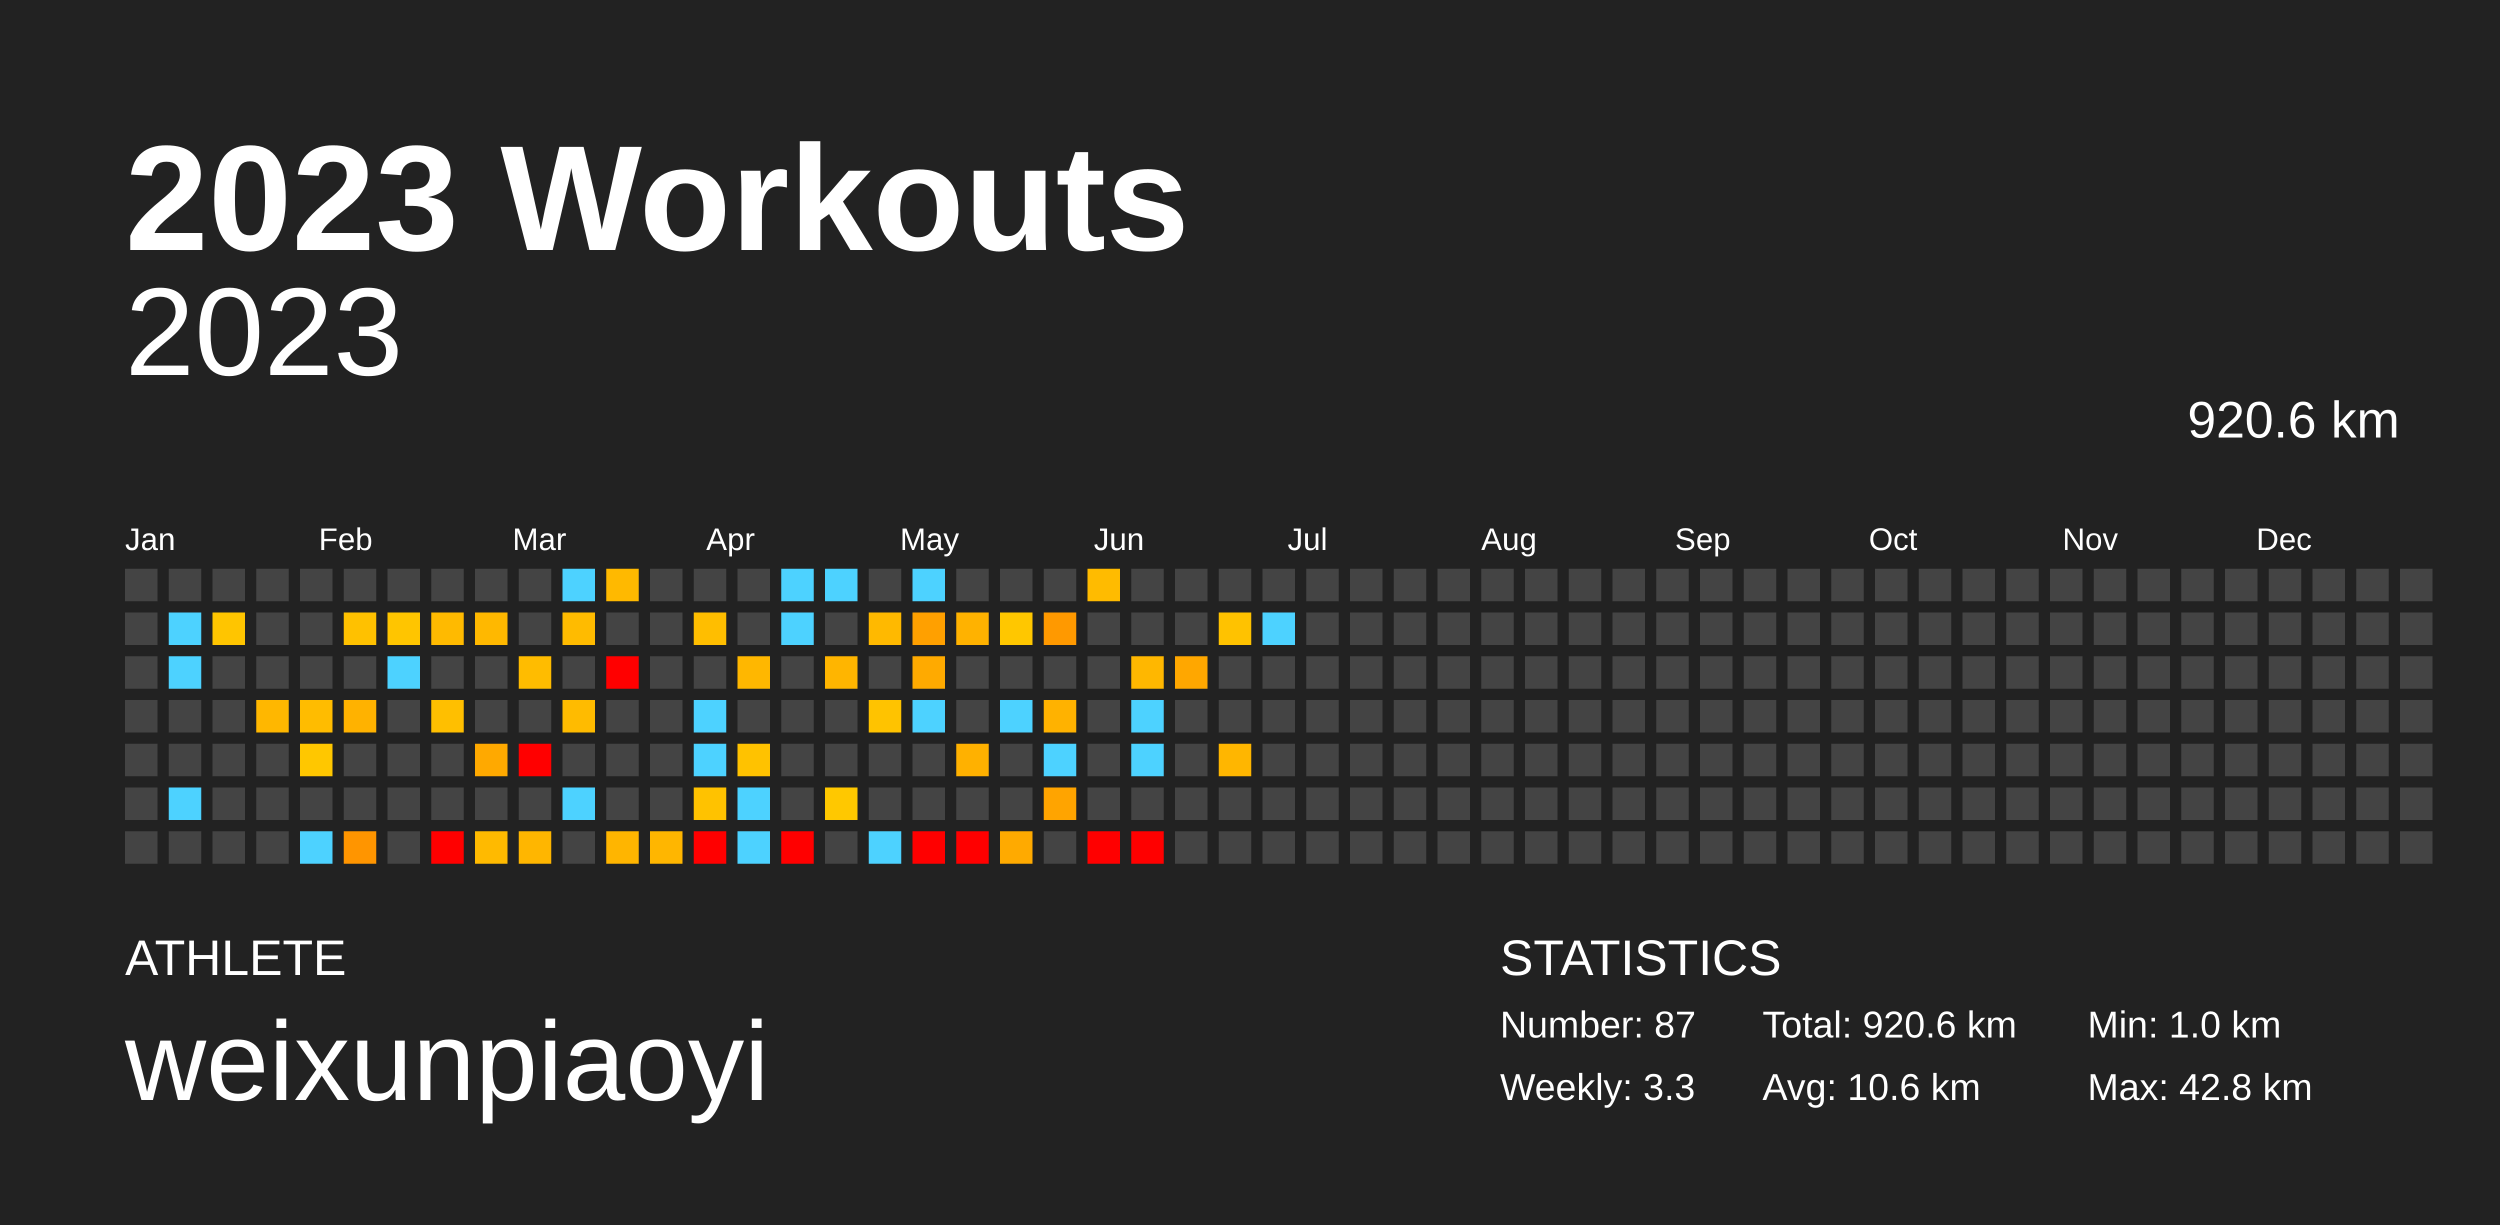
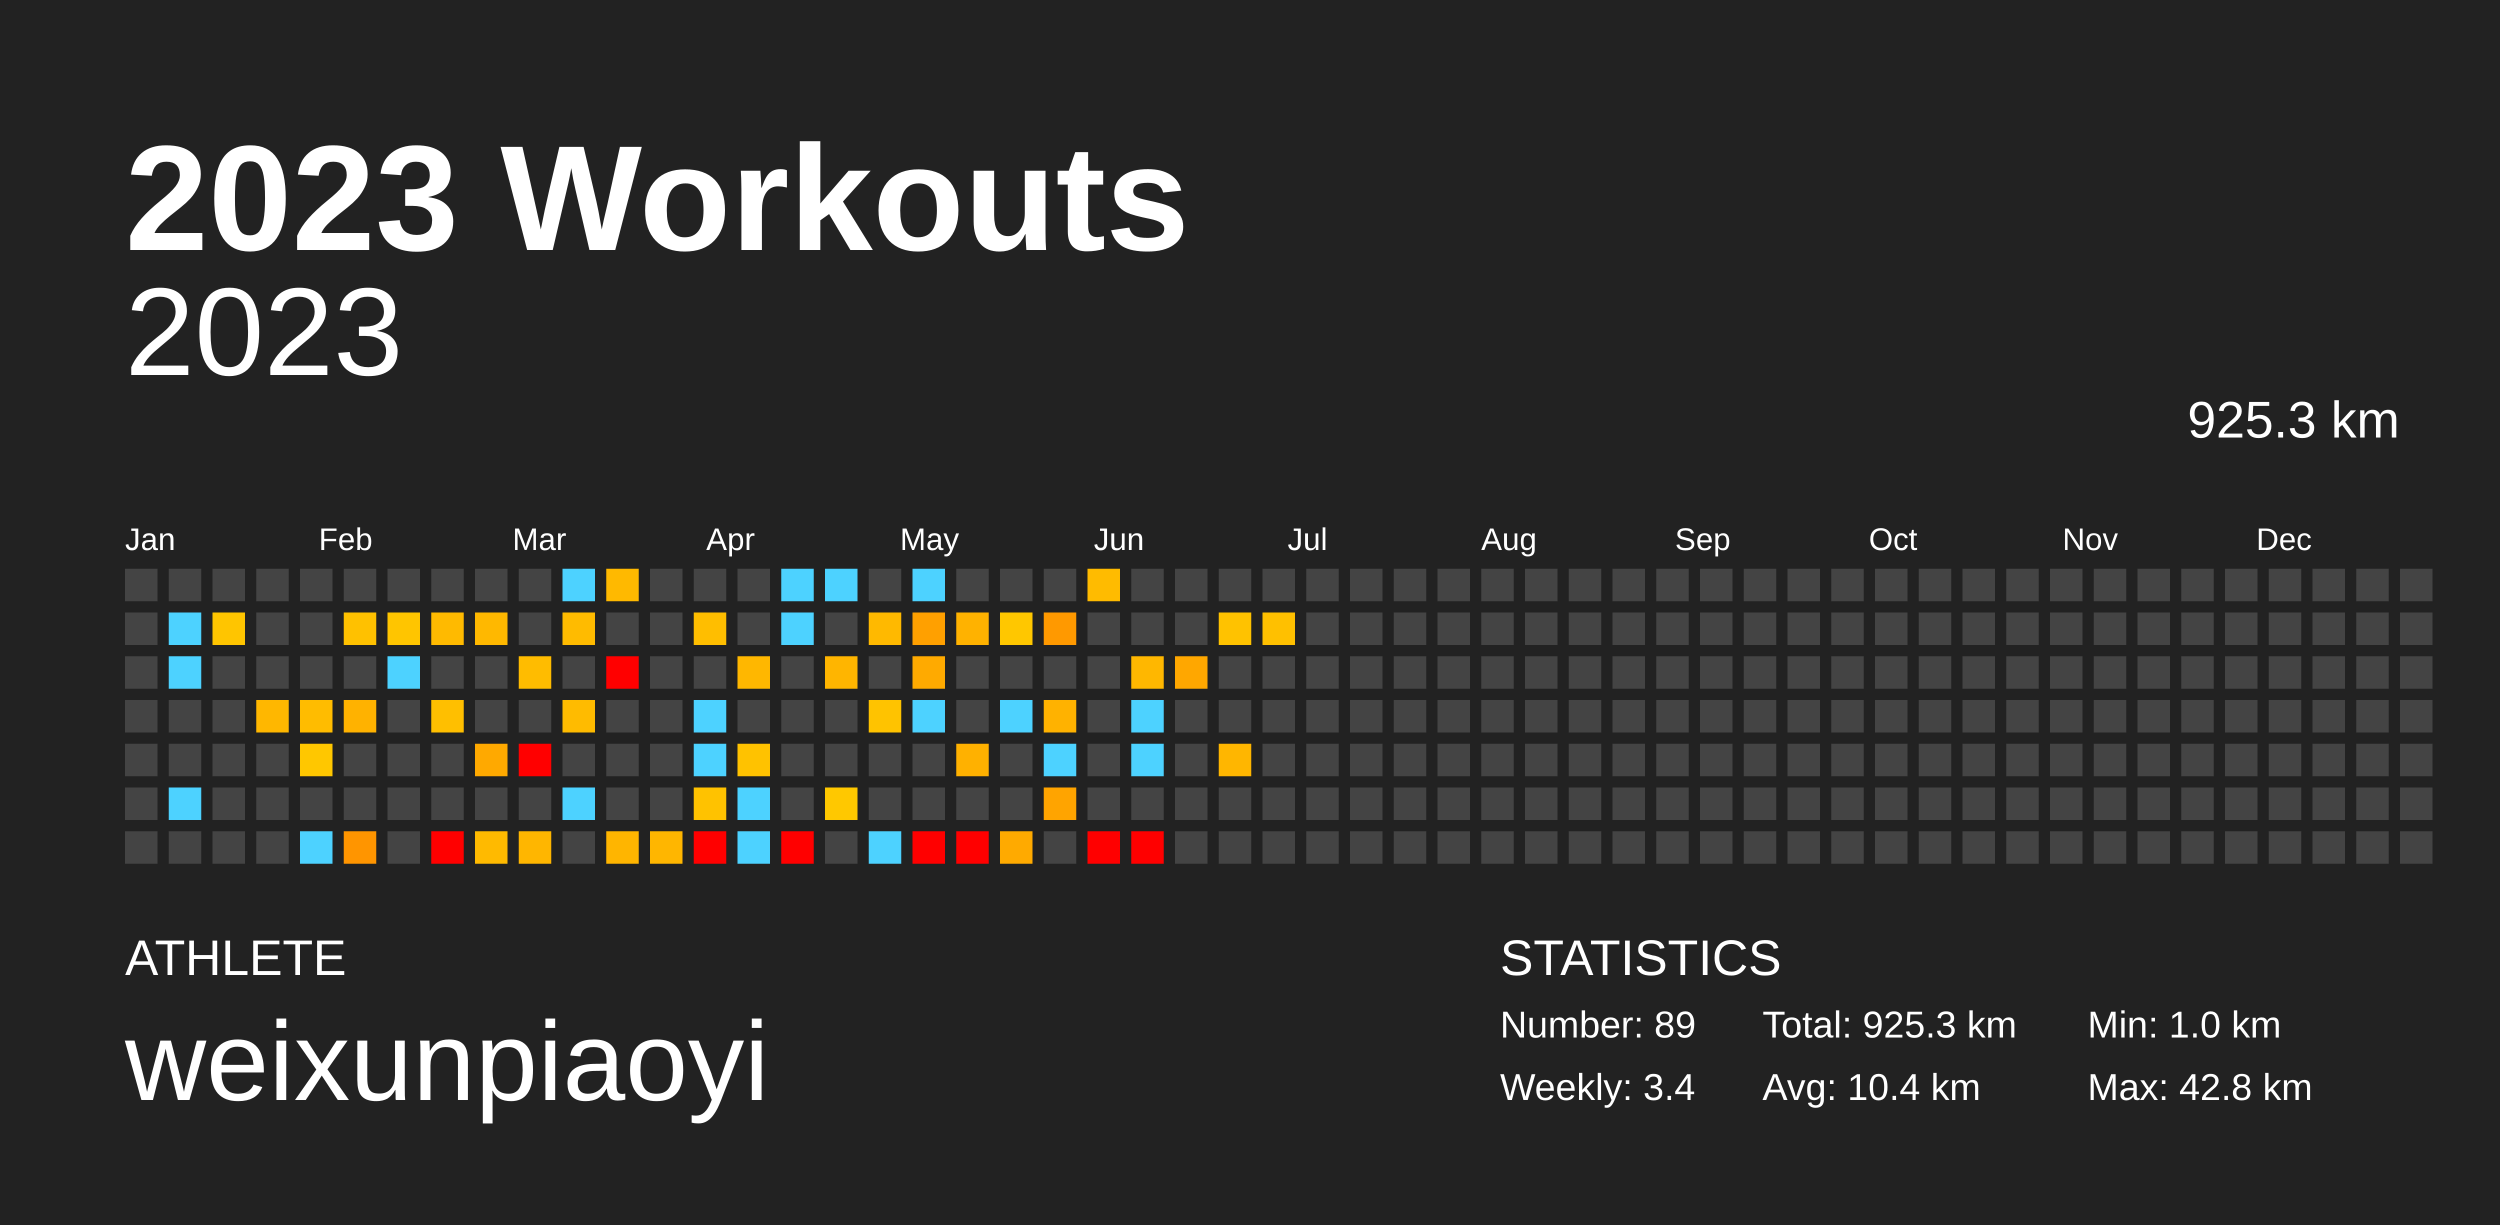
<svg xmlns="http://www.w3.org/2000/svg" baseProfile="full" height="98mm" version="1.1" viewBox="0,0,200,98" width="200mm">
  <defs />
  <rect fill="#222222" height="98" width="200" x="0" y="0" />
  <text fill="#FFFFFF" style="font-size:12px; font-family:Arial; font-weight:bold;" x="10" y="20">2023 Workouts</text>
  <text fill="#FFFFFF" style="font-size:4px; font-family:Arial" x="10" y="78">ATHLETE</text>
  <text fill="#FFFFFF" style="font-size:9px; font-family:Arial" x="10" y="88">weixunpiaoyi</text>
  <text fill="#FFFFFF" style="font-size:4px; font-family:Arial" x="120" y="78">STATISTICS</text>
-   <text fill="#FFFFFF" style="font-size:3px; font-family:Arial" x="120" y="83">Number: 87</text>
-   <text fill="#FFFFFF" style="font-size:3px; font-family:Arial" x="120" y="88">Weekly: 3.3</text>
-   <text fill="#FFFFFF" style="font-size:3px; font-family:Arial" x="141" y="83">Total: 920.6 km</text>
-   <text fill="#FFFFFF" style="font-size:3px; font-family:Arial" x="141" y="88">Avg: 10.6 km</text>
+   <text fill="#FFFFFF" style="font-size:3px; font-family:Arial" x="120" y="83">Number: 89</text>
+   <text fill="#FFFFFF" style="font-size:3px; font-family:Arial" x="120" y="88">Weekly: 3.4</text>
+   <text fill="#FFFFFF" style="font-size:3px; font-family:Arial" x="141" y="83">Total: 925.3 km</text>
+   <text fill="#FFFFFF" style="font-size:3px; font-family:Arial" x="141" y="88">Avg: 10.4 km</text>
  <text fill="#FFFFFF" style="font-size:3px; font-family:Arial" x="167" y="83">Min: 1.0 km</text>
  <text fill="#FFFFFF" style="font-size:3px; font-family:Arial" x="167" y="88">Max: 42.8 km</text>
  <text alignment-baseline="hanging" fill="#FFFFFF" style="font-size:10.0px; font-family:Arial;" x="10" y="30">2023</text>
-   <text alignment-baseline="hanging" fill="#FFFFFF" style="font-size:4.125px; font-family:Arial;" x="175" y="35">920.6 km</text>
+   <text alignment-baseline="hanging" fill="#FFFFFF" style="font-size:4.125px; font-family:Arial;" x="175" y="35">925.3 km</text>
  <text fill="#FFFFFF" style="font-size:2.5px; font-family:Arial" x="10.0" y="44">Jan</text>
  <text fill="#FFFFFF" style="font-size:2.5px; font-family:Arial" x="25.5" y="44">Feb</text>
  <text fill="#FFFFFF" style="font-size:2.5px; font-family:Arial" x="41.0" y="44">Mar</text>
  <text fill="#FFFFFF" style="font-size:2.5px; font-family:Arial" x="56.5" y="44">Apr</text>
  <text fill="#FFFFFF" style="font-size:2.5px; font-family:Arial" x="72.0" y="44">May</text>
  <text fill="#FFFFFF" style="font-size:2.5px; font-family:Arial" x="87.5" y="44">Jun</text>
  <text fill="#FFFFFF" style="font-size:2.5px; font-family:Arial" x="103.0" y="44">Jul</text>
  <text fill="#FFFFFF" style="font-size:2.5px; font-family:Arial" x="118.5" y="44">Aug</text>
  <text fill="#FFFFFF" style="font-size:2.5px; font-family:Arial" x="134.0" y="44">Sep</text>
  <text fill="#FFFFFF" style="font-size:2.5px; font-family:Arial" x="149.5" y="44">Oct</text>
  <text fill="#FFFFFF" style="font-size:2.5px; font-family:Arial" x="165.0" y="44">Nov</text>
  <text fill="#FFFFFF" style="font-size:2.5px; font-family:Arial" x="180.5" y="44">Dec</text>
  <rect fill="#444444" height="2.6" width="2.6" x="10.0" y="45.5" />
  <rect fill="#444444" height="2.6" width="2.6" x="10.0" y="49.0" />
  <rect fill="#444444" height="2.6" width="2.6" x="10.0" y="52.5" />
  <rect fill="#444444" height="2.6" width="2.6" x="10.0" y="56.0" />
  <rect fill="#444444" height="2.6" width="2.6" x="10.0" y="59.5" />
  <rect fill="#444444" height="2.6" width="2.6" x="10.0" y="63.0" />
  <rect fill="#444444" height="2.6" width="2.6" x="10.0" y="66.5" />
  <rect fill="#444444" height="2.6" width="2.6" x="13.5" y="45.5" />
  <rect fill="#4dd2ff" height="2.6" width="2.6" x="13.5" y="49.0" />
  <rect fill="#4dd2ff" height="2.6" width="2.6" x="13.5" y="52.5" />
  <rect fill="#444444" height="2.6" width="2.6" x="13.5" y="56.0" />
  <rect fill="#444444" height="2.6" width="2.6" x="13.5" y="59.5" />
  <rect fill="#4dd2ff" height="2.6" width="2.6" x="13.5" y="63.0" />
  <rect fill="#444444" height="2.6" width="2.6" x="13.5" y="66.5" />
  <rect fill="#444444" height="2.6" width="2.6" x="17.0" y="45.5" />
  <rect fill="#ffc500" height="2.6" width="2.6" x="17.0" y="49.0" />
  <rect fill="#444444" height="2.6" width="2.6" x="17.0" y="52.5" />
  <rect fill="#444444" height="2.6" width="2.6" x="17.0" y="56.0" />
  <rect fill="#444444" height="2.6" width="2.6" x="17.0" y="59.5" />
  <rect fill="#444444" height="2.6" width="2.6" x="17.0" y="63.0" />
  <rect fill="#444444" height="2.6" width="2.6" x="17.0" y="66.5" />
  <rect fill="#444444" height="2.6" width="2.6" x="20.5" y="45.5" />
  <rect fill="#444444" height="2.6" width="2.6" x="20.5" y="49.0" />
  <rect fill="#444444" height="2.6" width="2.6" x="20.5" y="52.5" />
  <rect fill="#ffb700" height="2.6" width="2.6" x="20.5" y="56.0" />
  <rect fill="#444444" height="2.6" width="2.6" x="20.5" y="59.5" />
  <rect fill="#444444" height="2.6" width="2.6" x="20.5" y="63.0" />
  <rect fill="#444444" height="2.6" width="2.6" x="20.5" y="66.5" />
  <rect fill="#444444" height="2.6" width="2.6" x="24.0" y="45.5" />
  <rect fill="#444444" height="2.6" width="2.6" x="24.0" y="49.0" />
  <rect fill="#444444" height="2.6" width="2.6" x="24.0" y="52.5" />
  <rect fill="#ffbc00" height="2.6" width="2.6" x="24.0" y="56.0" />
  <rect fill="#ffc700" height="2.6" width="2.6" x="24.0" y="59.5" />
  <rect fill="#444444" height="2.6" width="2.6" x="24.0" y="63.0" />
  <rect fill="#4dd2ff" height="2.6" width="2.6" x="24.0" y="66.5" />
  <rect fill="#444444" height="2.6" width="2.6" x="27.5" y="45.5" />
  <rect fill="#ffc100" height="2.6" width="2.6" x="27.5" y="49.0" />
  <rect fill="#444444" height="2.6" width="2.6" x="27.5" y="52.5" />
  <rect fill="#ffb200" height="2.6" width="2.6" x="27.5" y="56.0" />
  <rect fill="#444444" height="2.6" width="2.6" x="27.5" y="59.5" />
  <rect fill="#444444" height="2.6" width="2.6" x="27.5" y="63.0" />
  <rect fill="#ff9500" height="2.6" width="2.6" x="27.5" y="66.5" />
  <rect fill="#444444" height="2.6" width="2.6" x="31.0" y="45.5" />
  <rect fill="#ffc500" height="2.6" width="2.6" x="31.0" y="49.0" />
  <rect fill="#4dd2ff" height="2.6" width="2.6" x="31.0" y="52.5" />
  <rect fill="#444444" height="2.6" width="2.6" x="31.0" y="56.0" />
  <rect fill="#444444" height="2.6" width="2.6" x="31.0" y="59.5" />
  <rect fill="#444444" height="2.6" width="2.6" x="31.0" y="63.0" />
  <rect fill="#444444" height="2.6" width="2.6" x="31.0" y="66.5" />
  <rect fill="#444444" height="2.6" width="2.6" x="34.5" y="45.5" />
  <rect fill="#ffba00" height="2.6" width="2.6" x="34.5" y="49.0" />
  <rect fill="#444444" height="2.6" width="2.6" x="34.5" y="52.5" />
  <rect fill="#ffbf00" height="2.6" width="2.6" x="34.5" y="56.0" />
  <rect fill="#444444" height="2.6" width="2.6" x="34.5" y="59.5" />
  <rect fill="#444444" height="2.6" width="2.6" x="34.5" y="63.0" />
  <rect fill="red" height="2.6" width="2.6" x="34.5" y="66.5" />
  <rect fill="#444444" height="2.6" width="2.6" x="38.0" y="45.5" />
  <rect fill="#ffb800" height="2.6" width="2.6" x="38.0" y="49.0" />
  <rect fill="#444444" height="2.6" width="2.6" x="38.0" y="52.5" />
  <rect fill="#444444" height="2.6" width="2.6" x="38.0" y="56.0" />
  <rect fill="#ffa900" height="2.6" width="2.6" x="38.0" y="59.5" />
  <rect fill="#444444" height="2.6" width="2.6" x="38.0" y="63.0" />
  <rect fill="#ffba00" height="2.6" width="2.6" x="38.0" y="66.5" />
  <rect fill="#444444" height="2.6" width="2.6" x="41.5" y="45.5" />
  <rect fill="#444444" height="2.6" width="2.6" x="41.5" y="49.0" />
  <rect fill="#ffbc00" height="2.6" width="2.6" x="41.5" y="52.5" />
  <rect fill="#444444" height="2.6" width="2.6" x="41.5" y="56.0" />
  <rect fill="red" height="2.6" width="2.6" x="41.5" y="59.5" />
  <rect fill="#444444" height="2.6" width="2.6" x="41.5" y="63.0" />
  <rect fill="#ffb600" height="2.6" width="2.6" x="41.5" y="66.5" />
  <rect fill="#4dd2ff" height="2.6" width="2.6" x="45.0" y="45.5" />
  <rect fill="#ffbb00" height="2.6" width="2.6" x="45.0" y="49.0" />
  <rect fill="#444444" height="2.6" width="2.6" x="45.0" y="52.5" />
  <rect fill="#ffbb00" height="2.6" width="2.6" x="45.0" y="56.0" />
  <rect fill="#444444" height="2.6" width="2.6" x="45.0" y="59.5" />
  <rect fill="#4dd2ff" height="2.6" width="2.6" x="45.0" y="63.0" />
  <rect fill="#444444" height="2.6" width="2.6" x="45.0" y="66.5" />
  <rect fill="#ffb900" height="2.6" width="2.6" x="48.5" y="45.5" />
  <rect fill="#444444" height="2.6" width="2.6" x="48.5" y="49.0" />
  <rect fill="red" height="2.6" width="2.6" x="48.5" y="52.5" />
  <rect fill="#444444" height="2.6" width="2.6" x="48.5" y="56.0" />
  <rect fill="#444444" height="2.6" width="2.6" x="48.5" y="59.5" />
  <rect fill="#444444" height="2.6" width="2.6" x="48.5" y="63.0" />
  <rect fill="#ffb500" height="2.6" width="2.6" x="48.5" y="66.5" />
  <rect fill="#444444" height="2.6" width="2.6" x="52.0" y="45.5" />
  <rect fill="#444444" height="2.6" width="2.6" x="52.0" y="49.0" />
  <rect fill="#444444" height="2.6" width="2.6" x="52.0" y="52.5" />
  <rect fill="#444444" height="2.6" width="2.6" x="52.0" y="56.0" />
  <rect fill="#444444" height="2.6" width="2.6" x="52.0" y="59.5" />
  <rect fill="#444444" height="2.6" width="2.6" x="52.0" y="63.0" />
  <rect fill="#ffb600" height="2.6" width="2.6" x="52.0" y="66.5" />
  <rect fill="#444444" height="2.6" width="2.6" x="55.5" y="45.5" />
  <rect fill="#ffbe00" height="2.6" width="2.6" x="55.5" y="49.0" />
  <rect fill="#444444" height="2.6" width="2.6" x="55.5" y="52.5" />
  <rect fill="#4dd2ff" height="2.6" width="2.6" x="55.5" y="56.0" />
  <rect fill="#4dd2ff" height="2.6" width="2.6" x="55.5" y="59.5" />
  <rect fill="#ffc200" height="2.6" width="2.6" x="55.5" y="63.0" />
  <rect fill="red" height="2.6" width="2.6" x="55.5" y="66.5" />
  <rect fill="#444444" height="2.6" width="2.6" x="59.0" y="45.5" />
  <rect fill="#444444" height="2.6" width="2.6" x="59.0" y="49.0" />
  <rect fill="#ffb700" height="2.6" width="2.6" x="59.0" y="52.5" />
  <rect fill="#444444" height="2.6" width="2.6" x="59.0" y="56.0" />
  <rect fill="#ffc200" height="2.6" width="2.6" x="59.0" y="59.5" />
  <rect fill="#4dd2ff" height="2.6" width="2.6" x="59.0" y="63.0" />
  <rect fill="#4dd2ff" height="2.6" width="2.6" x="59.0" y="66.5" />
  <rect fill="#4dd2ff" height="2.6" width="2.6" x="62.5" y="45.5" />
  <rect fill="#4dd2ff" height="2.6" width="2.6" x="62.5" y="49.0" />
  <rect fill="#444444" height="2.6" width="2.6" x="62.5" y="52.5" />
  <rect fill="#444444" height="2.6" width="2.6" x="62.5" y="56.0" />
  <rect fill="#444444" height="2.6" width="2.6" x="62.5" y="59.5" />
  <rect fill="#444444" height="2.6" width="2.6" x="62.5" y="63.0" />
  <rect fill="red" height="2.6" width="2.6" x="62.5" y="66.5" />
  <rect fill="#4dd2ff" height="2.6" width="2.6" x="66.0" y="45.5" />
  <rect fill="#444444" height="2.6" width="2.6" x="66.0" y="49.0" />
  <rect fill="#ffb500" height="2.6" width="2.6" x="66.0" y="52.5" />
  <rect fill="#444444" height="2.6" width="2.6" x="66.0" y="56.0" />
  <rect fill="#444444" height="2.6" width="2.6" x="66.0" y="59.5" />
  <rect fill="#ffc800" height="2.6" width="2.6" x="66.0" y="63.0" />
  <rect fill="#444444" height="2.6" width="2.6" x="66.0" y="66.5" />
  <rect fill="#444444" height="2.6" width="2.6" x="69.5" y="45.5" />
  <rect fill="#ffb900" height="2.6" width="2.6" x="69.5" y="49.0" />
  <rect fill="#444444" height="2.6" width="2.6" x="69.5" y="52.5" />
  <rect fill="#ffc300" height="2.6" width="2.6" x="69.5" y="56.0" />
  <rect fill="#444444" height="2.6" width="2.6" x="69.5" y="59.5" />
  <rect fill="#444444" height="2.6" width="2.6" x="69.5" y="63.0" />
  <rect fill="#4dd2ff" height="2.6" width="2.6" x="69.5" y="66.5" />
  <rect fill="#4dd2ff" height="2.6" width="2.6" x="73.0" y="45.5" />
  <rect fill="#ffa000" height="2.6" width="2.6" x="73.0" y="49.0" />
  <rect fill="#ffaa00" height="2.6" width="2.6" x="73.0" y="52.5" />
  <rect fill="#4dd2ff" height="2.6" width="2.6" x="73.0" y="56.0" />
  <rect fill="#444444" height="2.6" width="2.6" x="73.0" y="59.5" />
  <rect fill="#444444" height="2.6" width="2.6" x="73.0" y="63.0" />
  <rect fill="red" height="2.6" width="2.6" x="73.0" y="66.5" />
  <rect fill="#444444" height="2.6" width="2.6" x="76.5" y="45.5" />
  <rect fill="#ffb200" height="2.6" width="2.6" x="76.5" y="49.0" />
  <rect fill="#444444" height="2.6" width="2.6" x="76.5" y="52.5" />
  <rect fill="#444444" height="2.6" width="2.6" x="76.5" y="56.0" />
  <rect fill="#ffb100" height="2.6" width="2.6" x="76.5" y="59.5" />
  <rect fill="#444444" height="2.6" width="2.6" x="76.5" y="63.0" />
  <rect fill="red" height="2.6" width="2.6" x="76.5" y="66.5" />
  <rect fill="#444444" height="2.6" width="2.6" x="80.0" y="45.5" />
  <rect fill="#ffc700" height="2.6" width="2.6" x="80.0" y="49.0" />
  <rect fill="#444444" height="2.6" width="2.6" x="80.0" y="52.5" />
  <rect fill="#4dd2ff" height="2.6" width="2.6" x="80.0" y="56.0" />
  <rect fill="#444444" height="2.6" width="2.6" x="80.0" y="59.5" />
  <rect fill="#444444" height="2.6" width="2.6" x="80.0" y="63.0" />
  <rect fill="#ffaa00" height="2.6" width="2.6" x="80.0" y="66.5" />
  <rect fill="#444444" height="2.6" width="2.6" x="83.5" y="45.5" />
  <rect fill="#ff9900" height="2.6" width="2.6" x="83.5" y="49.0" />
  <rect fill="#444444" height="2.6" width="2.6" x="83.5" y="52.5" />
  <rect fill="#ffb200" height="2.6" width="2.6" x="83.5" y="56.0" />
  <rect fill="#4dd2ff" height="2.6" width="2.6" x="83.5" y="59.5" />
  <rect fill="#ffa400" height="2.6" width="2.6" x="83.5" y="63.0" />
  <rect fill="#444444" height="2.6" width="2.6" x="83.5" y="66.5" />
  <rect fill="#ffbb00" height="2.6" width="2.6" x="87.0" y="45.5" />
  <rect fill="#444444" height="2.6" width="2.6" x="87.0" y="49.0" />
  <rect fill="#444444" height="2.6" width="2.6" x="87.0" y="52.5" />
  <rect fill="#444444" height="2.6" width="2.6" x="87.0" y="56.0" />
  <rect fill="#444444" height="2.6" width="2.6" x="87.0" y="59.5" />
  <rect fill="#444444" height="2.6" width="2.6" x="87.0" y="63.0" />
  <rect fill="red" height="2.6" width="2.6" x="87.0" y="66.5" />
  <rect fill="#444444" height="2.6" width="2.6" x="90.5" y="45.5" />
  <rect fill="#444444" height="2.6" width="2.6" x="90.5" y="49.0" />
  <rect fill="#ffb700" height="2.6" width="2.6" x="90.5" y="52.5" />
  <rect fill="#4dd2ff" height="2.6" width="2.6" x="90.5" y="56.0" />
  <rect fill="#4dd2ff" height="2.6" width="2.6" x="90.5" y="59.5" />
  <rect fill="#444444" height="2.6" width="2.6" x="90.5" y="63.0" />
  <rect fill="red" height="2.6" width="2.6" x="90.5" y="66.5" />
  <rect fill="#444444" height="2.6" width="2.6" x="94.0" y="45.5" />
  <rect fill="#444444" height="2.6" width="2.6" x="94.0" y="49.0" />
  <rect fill="#ffa700" height="2.6" width="2.6" x="94.0" y="52.5" />
  <rect fill="#444444" height="2.6" width="2.6" x="94.0" y="56.0" />
  <rect fill="#444444" height="2.6" width="2.6" x="94.0" y="59.5" />
  <rect fill="#444444" height="2.6" width="2.6" x="94.0" y="63.0" />
  <rect fill="#444444" height="2.6" width="2.6" x="94.0" y="66.5" />
  <rect fill="#444444" height="2.6" width="2.6" x="97.5" y="45.5" />
  <rect fill="#ffc200" height="2.6" width="2.6" x="97.5" y="49.0" />
  <rect fill="#444444" height="2.6" width="2.6" x="97.5" y="52.5" />
  <rect fill="#444444" height="2.6" width="2.6" x="97.5" y="56.0" />
  <rect fill="#ffb600" height="2.6" width="2.6" x="97.5" y="59.5" />
  <rect fill="#444444" height="2.6" width="2.6" x="97.5" y="63.0" />
  <rect fill="#444444" height="2.6" width="2.6" x="97.5" y="66.5" />
  <rect fill="#444444" height="2.6" width="2.6" x="101.0" y="45.5" />
-   <rect fill="#4dd2ff" height="2.6" width="2.6" x="101.0" y="49.0" />
+   <rect fill="#ffc000" height="2.6" width="2.6" x="101.0" y="49.0" />
  <rect fill="#444444" height="2.6" width="2.6" x="101.0" y="52.5" />
  <rect fill="#444444" height="2.6" width="2.6" x="101.0" y="56.0" />
  <rect fill="#444444" height="2.6" width="2.6" x="101.0" y="59.5" />
  <rect fill="#444444" height="2.6" width="2.6" x="101.0" y="63.0" />
  <rect fill="#444444" height="2.6" width="2.6" x="101.0" y="66.5" />
  <rect fill="#444444" height="2.6" width="2.6" x="104.5" y="45.5" />
  <rect fill="#444444" height="2.6" width="2.6" x="104.5" y="49.0" />
  <rect fill="#444444" height="2.6" width="2.6" x="104.5" y="52.5" />
  <rect fill="#444444" height="2.6" width="2.6" x="104.5" y="56.0" />
  <rect fill="#444444" height="2.6" width="2.6" x="104.5" y="59.5" />
  <rect fill="#444444" height="2.6" width="2.6" x="104.5" y="63.0" />
  <rect fill="#444444" height="2.6" width="2.6" x="104.5" y="66.5" />
  <rect fill="#444444" height="2.6" width="2.6" x="108.0" y="45.5" />
  <rect fill="#444444" height="2.6" width="2.6" x="108.0" y="49.0" />
  <rect fill="#444444" height="2.6" width="2.6" x="108.0" y="52.5" />
  <rect fill="#444444" height="2.6" width="2.6" x="108.0" y="56.0" />
  <rect fill="#444444" height="2.6" width="2.6" x="108.0" y="59.5" />
  <rect fill="#444444" height="2.6" width="2.6" x="108.0" y="63.0" />
  <rect fill="#444444" height="2.6" width="2.6" x="108.0" y="66.5" />
  <rect fill="#444444" height="2.6" width="2.6" x="111.5" y="45.5" />
  <rect fill="#444444" height="2.6" width="2.6" x="111.5" y="49.0" />
  <rect fill="#444444" height="2.6" width="2.6" x="111.5" y="52.5" />
  <rect fill="#444444" height="2.6" width="2.6" x="111.5" y="56.0" />
  <rect fill="#444444" height="2.6" width="2.6" x="111.5" y="59.5" />
  <rect fill="#444444" height="2.6" width="2.6" x="111.5" y="63.0" />
  <rect fill="#444444" height="2.6" width="2.6" x="111.5" y="66.5" />
  <rect fill="#444444" height="2.6" width="2.6" x="115.0" y="45.5" />
  <rect fill="#444444" height="2.6" width="2.6" x="115.0" y="49.0" />
  <rect fill="#444444" height="2.6" width="2.6" x="115.0" y="52.5" />
  <rect fill="#444444" height="2.6" width="2.6" x="115.0" y="56.0" />
  <rect fill="#444444" height="2.6" width="2.6" x="115.0" y="59.5" />
  <rect fill="#444444" height="2.6" width="2.6" x="115.0" y="63.0" />
  <rect fill="#444444" height="2.6" width="2.6" x="115.0" y="66.5" />
  <rect fill="#444444" height="2.6" width="2.6" x="118.5" y="45.5" />
  <rect fill="#444444" height="2.6" width="2.6" x="118.5" y="49.0" />
  <rect fill="#444444" height="2.6" width="2.6" x="118.5" y="52.5" />
  <rect fill="#444444" height="2.6" width="2.6" x="118.5" y="56.0" />
  <rect fill="#444444" height="2.6" width="2.6" x="118.5" y="59.5" />
  <rect fill="#444444" height="2.6" width="2.6" x="118.5" y="63.0" />
  <rect fill="#444444" height="2.6" width="2.6" x="118.5" y="66.5" />
  <rect fill="#444444" height="2.6" width="2.6" x="122.0" y="45.5" />
  <rect fill="#444444" height="2.6" width="2.6" x="122.0" y="49.0" />
  <rect fill="#444444" height="2.6" width="2.6" x="122.0" y="52.5" />
  <rect fill="#444444" height="2.6" width="2.6" x="122.0" y="56.0" />
  <rect fill="#444444" height="2.6" width="2.6" x="122.0" y="59.5" />
  <rect fill="#444444" height="2.6" width="2.6" x="122.0" y="63.0" />
  <rect fill="#444444" height="2.6" width="2.6" x="122.0" y="66.5" />
  <rect fill="#444444" height="2.6" width="2.6" x="125.5" y="45.5" />
  <rect fill="#444444" height="2.6" width="2.6" x="125.5" y="49.0" />
  <rect fill="#444444" height="2.6" width="2.6" x="125.5" y="52.5" />
  <rect fill="#444444" height="2.6" width="2.6" x="125.5" y="56.0" />
  <rect fill="#444444" height="2.6" width="2.6" x="125.5" y="59.5" />
  <rect fill="#444444" height="2.6" width="2.6" x="125.5" y="63.0" />
  <rect fill="#444444" height="2.6" width="2.6" x="125.5" y="66.5" />
  <rect fill="#444444" height="2.6" width="2.6" x="129.0" y="45.5" />
  <rect fill="#444444" height="2.6" width="2.6" x="129.0" y="49.0" />
  <rect fill="#444444" height="2.6" width="2.6" x="129.0" y="52.5" />
  <rect fill="#444444" height="2.6" width="2.6" x="129.0" y="56.0" />
  <rect fill="#444444" height="2.6" width="2.6" x="129.0" y="59.5" />
  <rect fill="#444444" height="2.6" width="2.6" x="129.0" y="63.0" />
  <rect fill="#444444" height="2.6" width="2.6" x="129.0" y="66.5" />
  <rect fill="#444444" height="2.6" width="2.6" x="132.5" y="45.5" />
  <rect fill="#444444" height="2.6" width="2.6" x="132.5" y="49.0" />
  <rect fill="#444444" height="2.6" width="2.6" x="132.5" y="52.5" />
  <rect fill="#444444" height="2.6" width="2.6" x="132.5" y="56.0" />
  <rect fill="#444444" height="2.6" width="2.6" x="132.5" y="59.5" />
  <rect fill="#444444" height="2.6" width="2.6" x="132.5" y="63.0" />
  <rect fill="#444444" height="2.6" width="2.6" x="132.5" y="66.5" />
  <rect fill="#444444" height="2.6" width="2.6" x="136.0" y="45.5" />
  <rect fill="#444444" height="2.6" width="2.6" x="136.0" y="49.0" />
  <rect fill="#444444" height="2.6" width="2.6" x="136.0" y="52.5" />
  <rect fill="#444444" height="2.6" width="2.6" x="136.0" y="56.0" />
  <rect fill="#444444" height="2.6" width="2.6" x="136.0" y="59.5" />
  <rect fill="#444444" height="2.6" width="2.6" x="136.0" y="63.0" />
  <rect fill="#444444" height="2.6" width="2.6" x="136.0" y="66.5" />
  <rect fill="#444444" height="2.6" width="2.6" x="139.5" y="45.5" />
  <rect fill="#444444" height="2.6" width="2.6" x="139.5" y="49.0" />
  <rect fill="#444444" height="2.6" width="2.6" x="139.5" y="52.5" />
  <rect fill="#444444" height="2.6" width="2.6" x="139.5" y="56.0" />
  <rect fill="#444444" height="2.6" width="2.6" x="139.5" y="59.5" />
  <rect fill="#444444" height="2.6" width="2.6" x="139.5" y="63.0" />
  <rect fill="#444444" height="2.6" width="2.6" x="139.5" y="66.5" />
  <rect fill="#444444" height="2.6" width="2.6" x="143.0" y="45.5" />
  <rect fill="#444444" height="2.6" width="2.6" x="143.0" y="49.0" />
  <rect fill="#444444" height="2.6" width="2.6" x="143.0" y="52.5" />
  <rect fill="#444444" height="2.6" width="2.6" x="143.0" y="56.0" />
  <rect fill="#444444" height="2.6" width="2.6" x="143.0" y="59.5" />
  <rect fill="#444444" height="2.6" width="2.6" x="143.0" y="63.0" />
  <rect fill="#444444" height="2.6" width="2.6" x="143.0" y="66.5" />
  <rect fill="#444444" height="2.6" width="2.6" x="146.5" y="45.5" />
  <rect fill="#444444" height="2.6" width="2.6" x="146.5" y="49.0" />
  <rect fill="#444444" height="2.6" width="2.6" x="146.5" y="52.5" />
  <rect fill="#444444" height="2.6" width="2.6" x="146.5" y="56.0" />
  <rect fill="#444444" height="2.6" width="2.6" x="146.5" y="59.5" />
  <rect fill="#444444" height="2.6" width="2.6" x="146.5" y="63.0" />
  <rect fill="#444444" height="2.6" width="2.6" x="146.5" y="66.5" />
  <rect fill="#444444" height="2.6" width="2.6" x="150.0" y="45.5" />
  <rect fill="#444444" height="2.6" width="2.6" x="150.0" y="49.0" />
  <rect fill="#444444" height="2.6" width="2.6" x="150.0" y="52.5" />
  <rect fill="#444444" height="2.6" width="2.6" x="150.0" y="56.0" />
  <rect fill="#444444" height="2.6" width="2.6" x="150.0" y="59.5" />
  <rect fill="#444444" height="2.6" width="2.6" x="150.0" y="63.0" />
  <rect fill="#444444" height="2.6" width="2.6" x="150.0" y="66.5" />
  <rect fill="#444444" height="2.6" width="2.6" x="153.5" y="45.5" />
  <rect fill="#444444" height="2.6" width="2.6" x="153.5" y="49.0" />
  <rect fill="#444444" height="2.6" width="2.6" x="153.5" y="52.5" />
  <rect fill="#444444" height="2.6" width="2.6" x="153.5" y="56.0" />
  <rect fill="#444444" height="2.6" width="2.6" x="153.5" y="59.5" />
  <rect fill="#444444" height="2.6" width="2.6" x="153.5" y="63.0" />
  <rect fill="#444444" height="2.6" width="2.6" x="153.5" y="66.5" />
  <rect fill="#444444" height="2.6" width="2.6" x="157.0" y="45.5" />
  <rect fill="#444444" height="2.6" width="2.6" x="157.0" y="49.0" />
  <rect fill="#444444" height="2.6" width="2.6" x="157.0" y="52.5" />
  <rect fill="#444444" height="2.6" width="2.6" x="157.0" y="56.0" />
  <rect fill="#444444" height="2.6" width="2.6" x="157.0" y="59.5" />
  <rect fill="#444444" height="2.6" width="2.6" x="157.0" y="63.0" />
  <rect fill="#444444" height="2.6" width="2.6" x="157.0" y="66.5" />
  <rect fill="#444444" height="2.6" width="2.6" x="160.5" y="45.5" />
  <rect fill="#444444" height="2.6" width="2.6" x="160.5" y="49.0" />
  <rect fill="#444444" height="2.6" width="2.6" x="160.5" y="52.5" />
  <rect fill="#444444" height="2.6" width="2.6" x="160.5" y="56.0" />
  <rect fill="#444444" height="2.6" width="2.6" x="160.5" y="59.5" />
  <rect fill="#444444" height="2.6" width="2.6" x="160.5" y="63.0" />
  <rect fill="#444444" height="2.6" width="2.6" x="160.5" y="66.5" />
  <rect fill="#444444" height="2.6" width="2.6" x="164.0" y="45.5" />
  <rect fill="#444444" height="2.6" width="2.6" x="164.0" y="49.0" />
  <rect fill="#444444" height="2.6" width="2.6" x="164.0" y="52.5" />
  <rect fill="#444444" height="2.6" width="2.6" x="164.0" y="56.0" />
  <rect fill="#444444" height="2.6" width="2.6" x="164.0" y="59.5" />
  <rect fill="#444444" height="2.6" width="2.6" x="164.0" y="63.0" />
  <rect fill="#444444" height="2.6" width="2.6" x="164.0" y="66.5" />
  <rect fill="#444444" height="2.6" width="2.6" x="167.5" y="45.5" />
  <rect fill="#444444" height="2.6" width="2.6" x="167.5" y="49.0" />
  <rect fill="#444444" height="2.6" width="2.6" x="167.5" y="52.5" />
  <rect fill="#444444" height="2.6" width="2.6" x="167.5" y="56.0" />
  <rect fill="#444444" height="2.6" width="2.6" x="167.5" y="59.5" />
  <rect fill="#444444" height="2.6" width="2.6" x="167.5" y="63.0" />
  <rect fill="#444444" height="2.6" width="2.6" x="167.5" y="66.5" />
  <rect fill="#444444" height="2.6" width="2.6" x="171.0" y="45.5" />
  <rect fill="#444444" height="2.6" width="2.6" x="171.0" y="49.0" />
  <rect fill="#444444" height="2.6" width="2.6" x="171.0" y="52.5" />
  <rect fill="#444444" height="2.6" width="2.6" x="171.0" y="56.0" />
  <rect fill="#444444" height="2.6" width="2.6" x="171.0" y="59.5" />
  <rect fill="#444444" height="2.6" width="2.6" x="171.0" y="63.0" />
  <rect fill="#444444" height="2.6" width="2.6" x="171.0" y="66.5" />
  <rect fill="#444444" height="2.6" width="2.6" x="174.5" y="45.5" />
  <rect fill="#444444" height="2.6" width="2.6" x="174.5" y="49.0" />
  <rect fill="#444444" height="2.6" width="2.6" x="174.5" y="52.5" />
  <rect fill="#444444" height="2.6" width="2.6" x="174.5" y="56.0" />
  <rect fill="#444444" height="2.6" width="2.6" x="174.5" y="59.5" />
  <rect fill="#444444" height="2.6" width="2.6" x="174.5" y="63.0" />
  <rect fill="#444444" height="2.6" width="2.6" x="174.5" y="66.5" />
  <rect fill="#444444" height="2.6" width="2.6" x="178.0" y="45.5" />
  <rect fill="#444444" height="2.6" width="2.6" x="178.0" y="49.0" />
  <rect fill="#444444" height="2.6" width="2.6" x="178.0" y="52.5" />
  <rect fill="#444444" height="2.6" width="2.6" x="178.0" y="56.0" />
  <rect fill="#444444" height="2.6" width="2.6" x="178.0" y="59.5" />
  <rect fill="#444444" height="2.6" width="2.6" x="178.0" y="63.0" />
  <rect fill="#444444" height="2.6" width="2.6" x="178.0" y="66.5" />
  <rect fill="#444444" height="2.6" width="2.6" x="181.5" y="45.5" />
  <rect fill="#444444" height="2.6" width="2.6" x="181.5" y="49.0" />
  <rect fill="#444444" height="2.6" width="2.6" x="181.5" y="52.5" />
  <rect fill="#444444" height="2.6" width="2.6" x="181.5" y="56.0" />
  <rect fill="#444444" height="2.6" width="2.6" x="181.5" y="59.5" />
  <rect fill="#444444" height="2.6" width="2.6" x="181.5" y="63.0" />
  <rect fill="#444444" height="2.6" width="2.6" x="181.5" y="66.5" />
  <rect fill="#444444" height="2.6" width="2.6" x="185.0" y="45.5" />
  <rect fill="#444444" height="2.6" width="2.6" x="185.0" y="49.0" />
  <rect fill="#444444" height="2.6" width="2.6" x="185.0" y="52.5" />
  <rect fill="#444444" height="2.6" width="2.6" x="185.0" y="56.0" />
  <rect fill="#444444" height="2.6" width="2.6" x="185.0" y="59.5" />
  <rect fill="#444444" height="2.6" width="2.6" x="185.0" y="63.0" />
  <rect fill="#444444" height="2.6" width="2.6" x="185.0" y="66.5" />
  <rect fill="#444444" height="2.6" width="2.6" x="188.5" y="45.5" />
  <rect fill="#444444" height="2.6" width="2.6" x="188.5" y="49.0" />
  <rect fill="#444444" height="2.6" width="2.6" x="188.5" y="52.5" />
  <rect fill="#444444" height="2.6" width="2.6" x="188.5" y="56.0" />
  <rect fill="#444444" height="2.6" width="2.6" x="188.5" y="59.5" />
  <rect fill="#444444" height="2.6" width="2.6" x="188.5" y="63.0" />
  <rect fill="#444444" height="2.6" width="2.6" x="188.5" y="66.5" />
  <rect fill="#444444" height="2.6" width="2.6" x="192.0" y="45.5" />
  <rect fill="#444444" height="2.6" width="2.6" x="192.0" y="49.0" />
  <rect fill="#444444" height="2.6" width="2.6" x="192.0" y="52.5" />
  <rect fill="#444444" height="2.6" width="2.6" x="192.0" y="56.0" />
  <rect fill="#444444" height="2.6" width="2.6" x="192.0" y="59.5" />
  <rect fill="#444444" height="2.6" width="2.6" x="192.0" y="63.0" />
  <rect fill="#444444" height="2.6" width="2.6" x="192.0" y="66.5" />
</svg>
